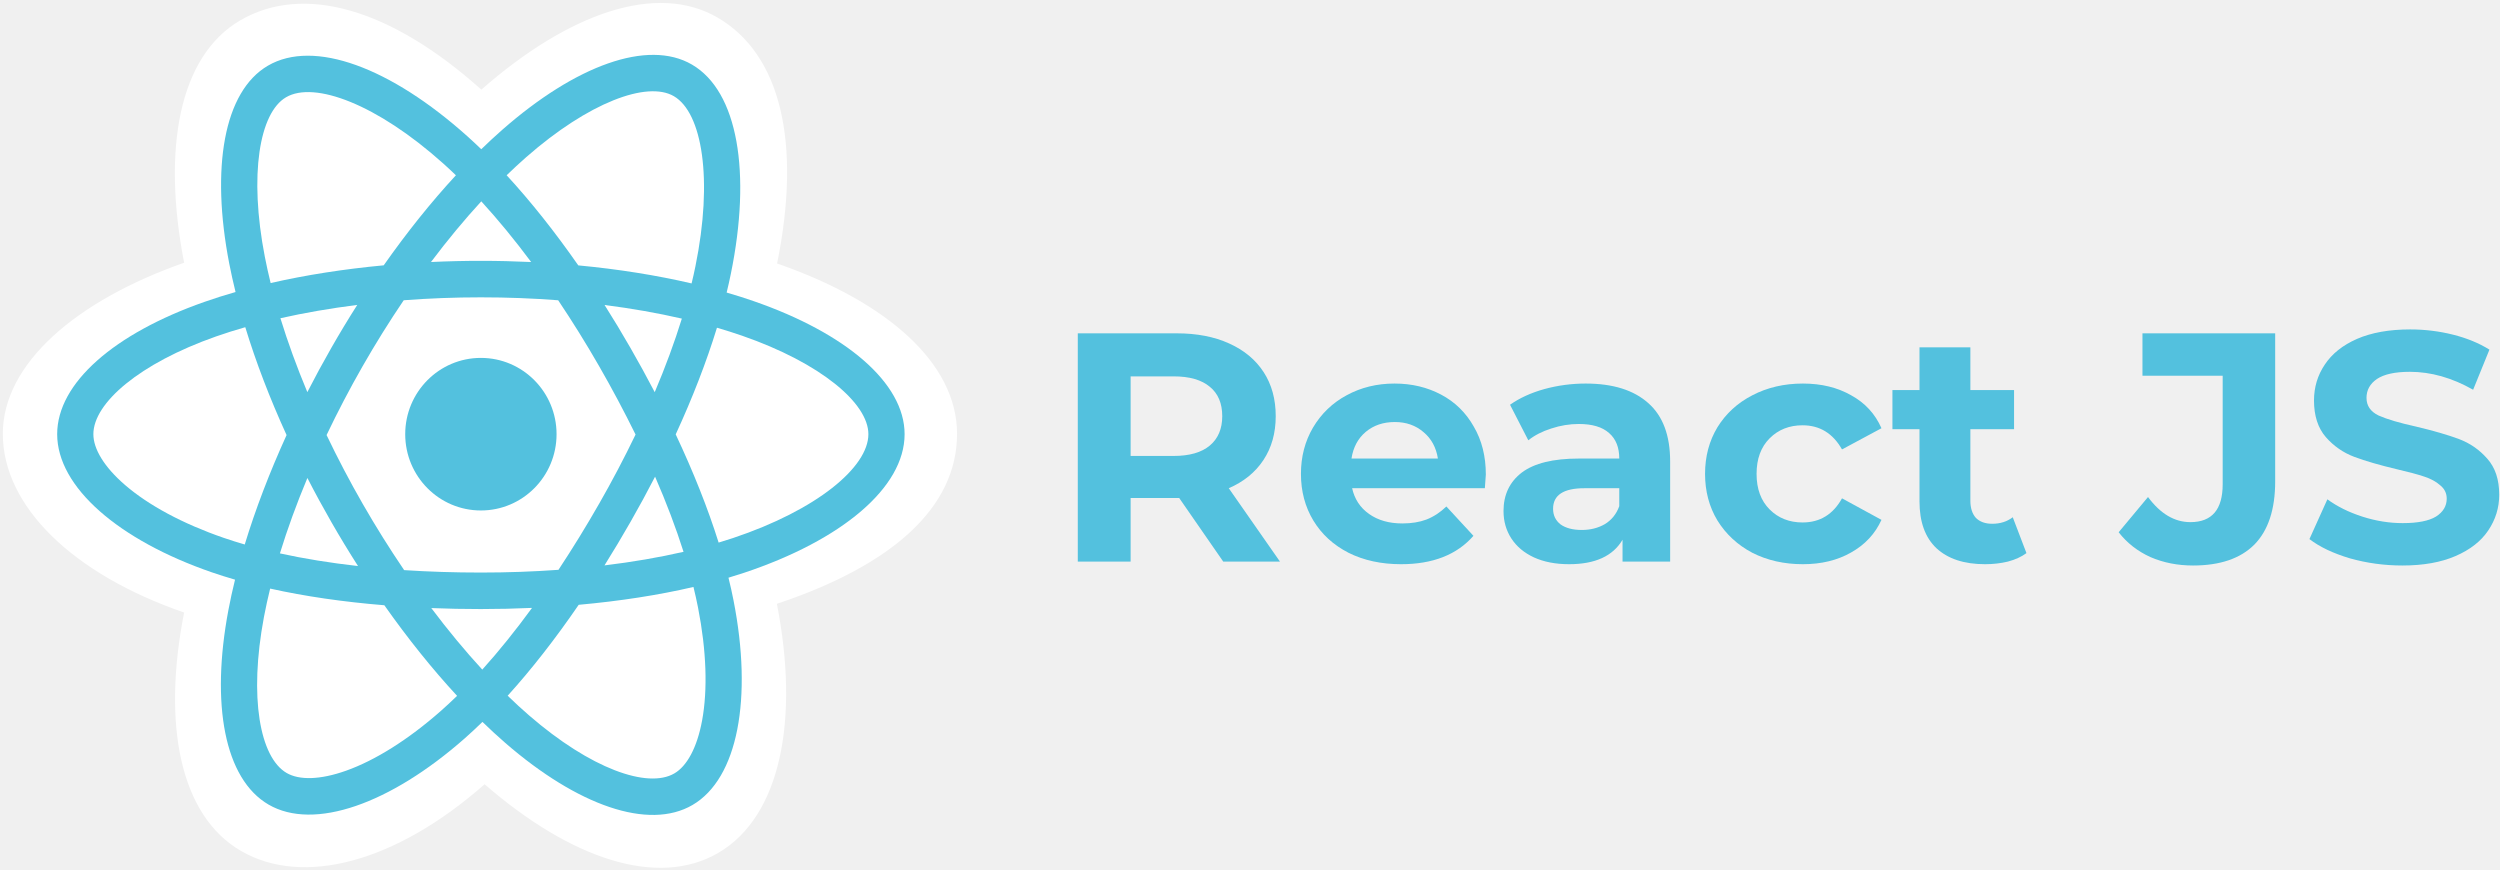
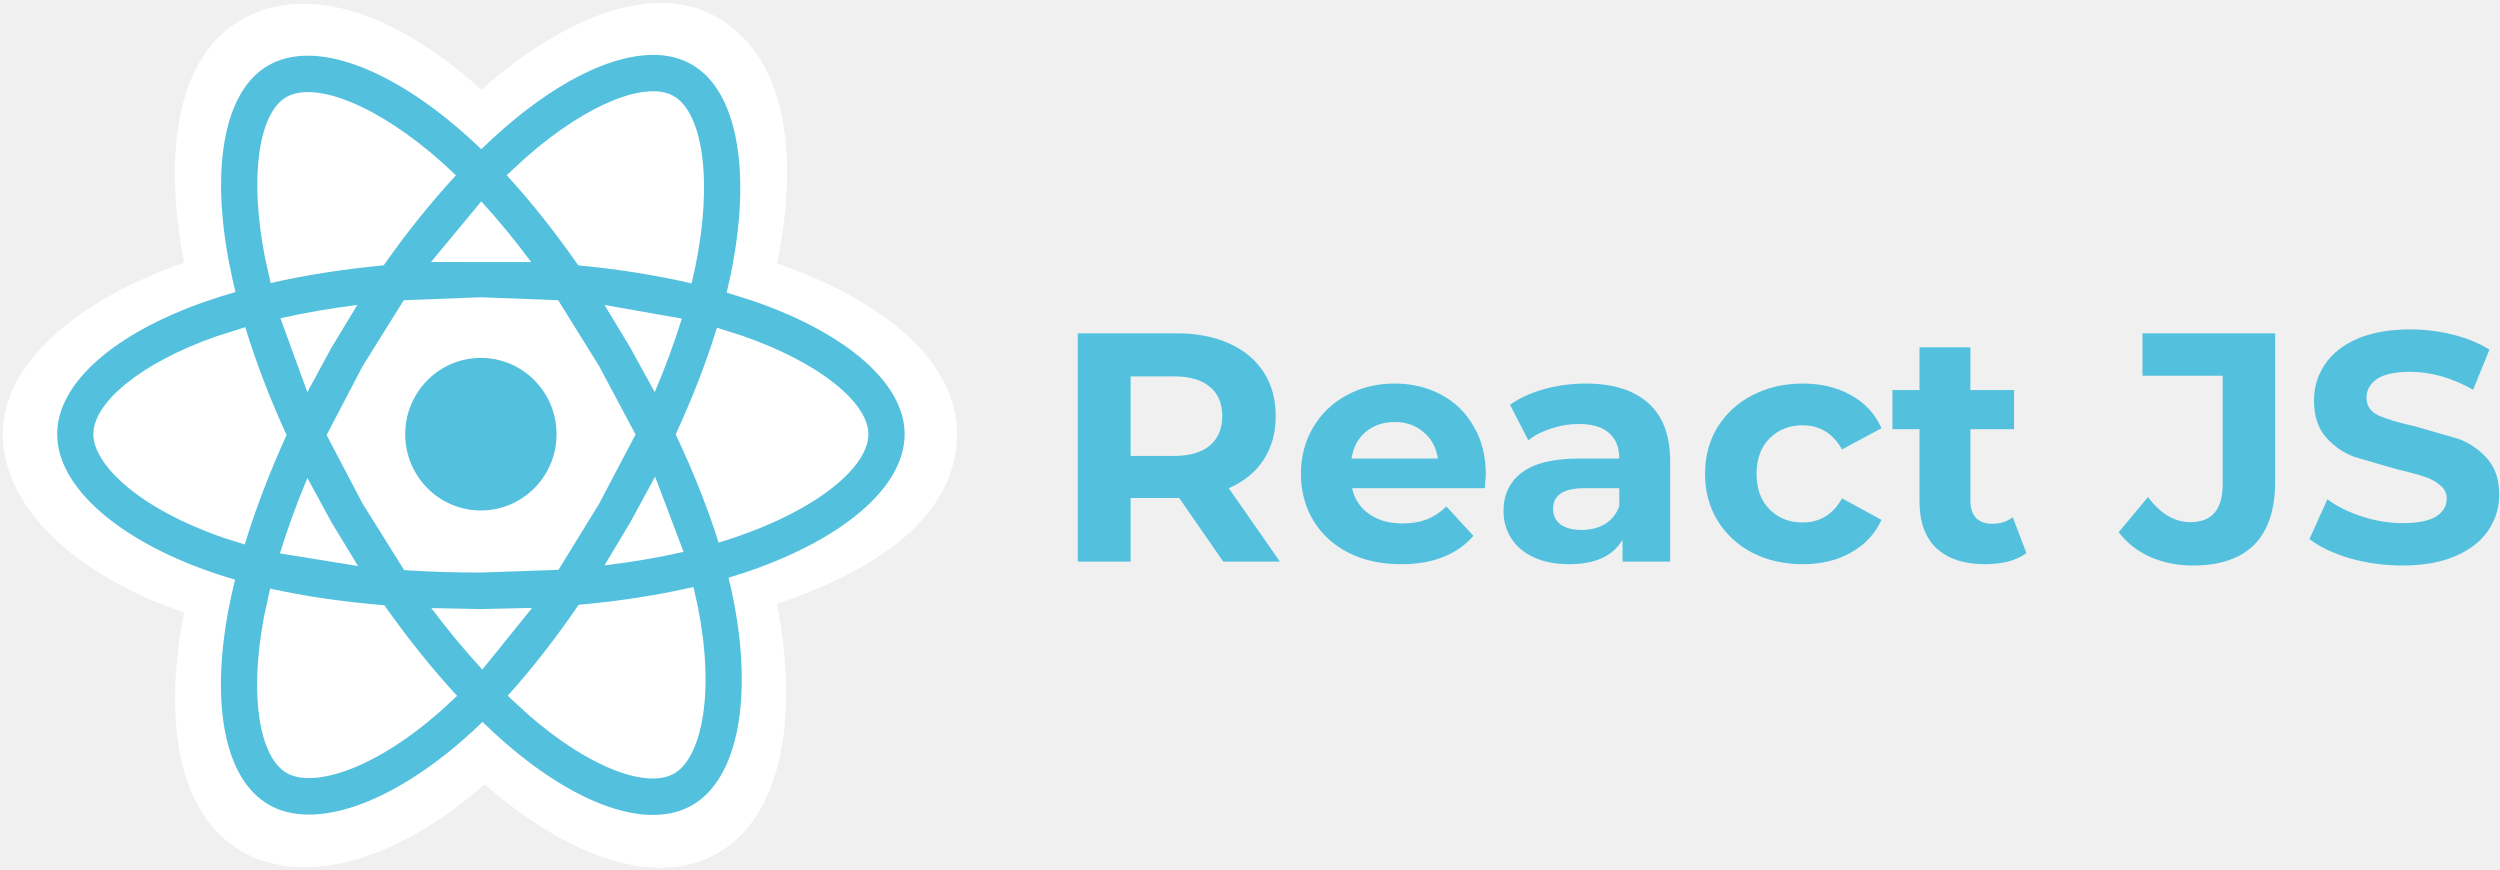
- <svg xmlns="http://www.w3.org/2000/svg" width="138" height="48" viewBox="0 0 138 48" fill="none">
-   <path d="M0.156 23.948C0.156 27.958 4.04 31.701 10.164 33.812C8.941 40.017 9.945 45.02 13.298 46.969C16.744 48.972 21.877 47.585 26.75 43.291C31.5 47.412 36.3 49.033 39.65 47.079C43.092 45.07 44.139 39.728 42.883 33.329C49.261 31.203 52.829 28.011 52.829 23.948C52.829 20.031 48.937 16.642 42.896 14.546C44.249 7.881 43.103 3.001 39.611 0.971C36.245 -0.986 31.389 0.72 26.57 4.948C21.555 0.46 16.747 -0.91 13.26 1.125C9.897 3.088 8.937 8.181 10.164 14.502C4.247 16.581 0.156 20.047 0.156 23.948Z" fill="white" />
-   <path d="M41.617 16.628C41.119 16.455 40.617 16.296 40.111 16.149C40.195 15.806 40.272 15.46 40.343 15.114C41.483 9.536 40.738 5.042 38.193 3.563C35.753 2.144 31.762 3.623 27.731 7.159C27.334 7.509 26.945 7.868 26.566 8.237C26.312 7.992 26.054 7.751 25.791 7.515C21.567 3.734 17.333 2.141 14.79 3.625C12.352 5.047 11.63 9.272 12.656 14.558C12.759 15.082 12.874 15.602 13.002 16.12C12.403 16.291 11.824 16.474 11.271 16.669C6.318 18.409 3.156 21.137 3.156 23.967C3.156 26.89 6.551 29.821 11.709 31.598C12.128 31.741 12.549 31.874 12.974 31.997C12.836 32.554 12.714 33.116 12.607 33.68C11.628 38.875 12.393 42.999 14.824 44.413C17.335 45.873 21.55 44.372 25.655 40.756C25.979 40.47 26.305 40.166 26.631 39.849C27.042 40.248 27.463 40.636 27.895 41.012C31.871 44.46 35.797 45.853 38.227 44.435C40.736 42.971 41.551 38.54 40.492 33.15C40.412 32.738 40.318 32.317 40.212 31.889C40.508 31.801 40.798 31.71 41.082 31.615C46.445 29.824 49.934 26.928 49.934 23.967C49.934 21.127 46.669 18.381 41.617 16.628V16.628Z" fill="#53C1DE" />
-   <path d="M40.453 29.703C40.198 29.788 39.935 29.871 39.668 29.951C39.076 28.062 38.276 26.052 37.299 23.977C38.232 21.951 39 19.967 39.576 18.09C40.054 18.23 40.519 18.377 40.966 18.532C45.295 20.035 47.935 22.256 47.935 23.967C47.935 25.79 45.084 28.157 40.454 29.703H40.453ZM38.532 33.541C39 35.925 39.067 38.08 38.757 39.765C38.478 41.279 37.918 42.288 37.225 42.692C35.751 43.552 32.599 42.434 29.199 39.485C28.809 39.147 28.416 38.786 28.023 38.404C29.341 36.95 30.658 35.261 31.944 33.385C34.205 33.182 36.342 32.852 38.279 32.4C38.374 32.788 38.459 33.169 38.532 33.541V33.541ZM19.103 42.543C17.663 43.056 16.516 43.071 15.822 42.668C14.347 41.81 13.734 38.498 14.57 34.056C14.67 33.531 14.784 33.009 14.912 32.49C16.828 32.917 18.949 33.225 21.216 33.41C22.51 35.246 23.865 36.934 25.231 38.411C24.941 38.694 24.643 38.97 24.34 39.239C22.525 40.838 20.706 41.973 19.103 42.543H19.103ZM12.356 29.692C10.075 28.906 8.191 27.885 6.9 26.77C5.74 25.768 5.154 24.774 5.154 23.967C5.154 22.25 7.693 20.06 11.929 18.571C12.46 18.385 12.997 18.215 13.539 18.061C14.124 19.98 14.892 21.987 15.819 24.016C14.88 26.076 14.101 28.114 13.51 30.056C13.123 29.944 12.738 29.823 12.356 29.692V29.692ZM14.618 14.171C13.738 9.642 14.322 6.225 15.791 5.368C17.357 4.455 20.817 5.757 24.464 9.022C24.697 9.23 24.931 9.449 25.166 9.675C23.807 11.146 22.464 12.821 21.181 14.646C18.981 14.852 16.875 15.182 14.939 15.624C14.82 15.142 14.713 14.658 14.618 14.171V14.171ZM34.795 19.194C34.338 18.398 33.864 17.611 33.373 16.836C34.866 17.026 36.295 17.278 37.638 17.587C37.235 18.89 36.733 20.252 36.141 21.648C35.709 20.821 35.26 20.003 34.795 19.194V19.194ZM26.567 11.114C27.489 12.121 28.412 13.245 29.32 14.464C27.478 14.377 25.633 14.376 23.791 14.463C24.7 13.255 25.631 12.133 26.567 11.114V11.114ZM18.286 19.208C17.827 20.01 17.387 20.823 16.965 21.646C16.383 20.255 15.885 18.887 15.479 17.566C16.814 17.265 18.237 17.019 19.72 16.832C19.223 17.612 18.745 18.404 18.286 19.208V19.208ZM19.762 31.246C18.23 31.073 16.785 30.84 15.451 30.547C15.864 29.203 16.373 27.805 16.968 26.384C17.39 27.208 17.833 28.021 18.294 28.824C18.764 29.643 19.254 30.451 19.762 31.246V31.246ZM26.622 36.962C25.675 35.931 24.73 34.792 23.808 33.566C24.703 33.602 25.616 33.62 26.545 33.62C27.498 33.62 28.441 33.598 29.368 33.556C28.457 34.804 27.538 35.946 26.622 36.962ZM36.16 26.312C36.785 27.748 37.312 29.138 37.731 30.46C36.375 30.772 34.91 31.023 33.367 31.21C33.862 30.42 34.341 29.62 34.803 28.81C35.274 27.988 35.726 27.154 36.16 26.312V26.312ZM33.072 27.804C32.364 29.045 31.615 30.262 30.828 31.454C29.44 31.554 28.006 31.605 26.545 31.605C25.089 31.605 23.673 31.56 22.309 31.471C21.502 30.282 20.739 29.062 20.023 27.815C19.31 26.574 18.645 25.307 18.027 24.015C18.643 22.724 19.307 21.455 20.017 20.214V20.214C20.727 18.972 21.484 17.758 22.285 16.574C23.677 16.468 25.103 16.413 26.545 16.413C27.993 16.413 29.421 16.468 30.812 16.575C31.605 17.758 32.357 18.968 33.066 20.203C33.779 21.442 34.451 22.704 35.083 23.987C34.458 25.283 33.787 26.556 33.073 27.804H33.072ZM37.195 5.308C38.761 6.219 39.37 9.891 38.386 14.707C38.322 15.021 38.252 15.334 38.176 15.645C36.235 15.193 34.128 14.857 31.921 14.649C30.636 12.804 29.304 11.126 27.967 9.674C28.318 9.333 28.676 9.002 29.043 8.679C32.496 5.649 35.724 4.453 37.195 5.308V5.308Z" fill="white" />
-   <path d="M26.545 19.756C28.852 19.756 30.722 21.642 30.722 23.967C30.722 26.293 28.852 28.178 26.545 28.178C24.238 28.178 22.368 26.293 22.368 23.967C22.368 21.642 24.238 19.756 26.545 19.756" fill="#53C1DE" />
-   <path d="M67.522 31L65.092 27.49H64.948H62.41V31H59.494V18.4H64.948C66.064 18.4 67.03 18.586 67.846 18.958C68.674 19.33 69.31 19.858 69.754 20.542C70.198 21.226 70.42 22.036 70.42 22.972C70.42 23.908 70.192 24.718 69.736 25.402C69.292 26.074 68.656 26.59 67.828 26.95L70.654 31H67.522ZM67.468 22.972C67.468 22.264 67.24 21.724 66.784 21.352C66.328 20.968 65.662 20.776 64.786 20.776H62.41V25.168H64.786C65.662 25.168 66.328 24.976 66.784 24.592C67.24 24.208 67.468 23.668 67.468 22.972Z" fill="#53C1DE" />
-   <path d="M82.018 26.194C82.018 26.23 82 26.482 81.964 26.95H74.638C74.77 27.55 75.082 28.024 75.574 28.372C76.066 28.72 76.678 28.894 77.41 28.894C77.914 28.894 78.358 28.822 78.742 28.678C79.138 28.522 79.504 28.282 79.84 27.958L81.334 29.578C80.422 30.622 79.09 31.144 77.338 31.144C76.246 31.144 75.28 30.934 74.44 30.514C73.6 30.082 72.952 29.488 72.496 28.732C72.04 27.976 71.812 27.118 71.812 26.158C71.812 25.21 72.034 24.358 72.478 23.602C72.934 22.834 73.552 22.24 74.332 21.82C75.124 21.388 76.006 21.172 76.978 21.172C77.926 21.172 78.784 21.376 79.552 21.784C80.32 22.192 80.92 22.78 81.352 23.548C81.796 24.304 82.018 25.186 82.018 26.194ZM76.996 23.296C76.36 23.296 75.826 23.476 75.394 23.836C74.962 24.196 74.698 24.688 74.602 25.312H79.372C79.276 24.7 79.012 24.214 78.58 23.854C78.148 23.482 77.62 23.296 76.996 23.296Z" fill="#53C1DE" />
-   <path d="M87.53 21.172C89.03 21.172 90.182 21.532 90.986 22.252C91.79 22.96 92.192 24.034 92.192 25.474V31H89.564V29.794C89.036 30.694 88.052 31.144 86.612 31.144C85.868 31.144 85.22 31.018 84.668 30.766C84.128 30.514 83.714 30.166 83.426 29.722C83.138 29.278 82.994 28.774 82.994 28.21C82.994 27.31 83.33 26.602 84.002 26.086C84.686 25.57 85.736 25.312 87.152 25.312H89.384C89.384 24.7 89.198 24.232 88.826 23.908C88.454 23.572 87.896 23.404 87.152 23.404C86.636 23.404 86.126 23.488 85.622 23.656C85.13 23.812 84.71 24.028 84.362 24.304L83.354 22.342C83.882 21.97 84.512 21.682 85.244 21.478C85.988 21.274 86.75 21.172 87.53 21.172ZM87.314 29.254C87.794 29.254 88.22 29.146 88.592 28.93C88.964 28.702 89.228 28.372 89.384 27.94V26.95H87.458C86.306 26.95 85.73 27.328 85.73 28.084C85.73 28.444 85.868 28.732 86.144 28.948C86.432 29.152 86.822 29.254 87.314 29.254Z" fill="#53C1DE" />
-   <path d="M99.519 31.144C98.487 31.144 97.557 30.934 96.729 30.514C95.913 30.082 95.271 29.488 94.803 28.732C94.347 27.976 94.119 27.118 94.119 26.158C94.119 25.198 94.347 24.34 94.803 23.584C95.271 22.828 95.913 22.24 96.729 21.82C97.557 21.388 98.487 21.172 99.519 21.172C100.539 21.172 101.427 21.388 102.183 21.82C102.951 22.24 103.509 22.846 103.857 23.638L101.679 24.808C101.175 23.92 100.449 23.476 99.501 23.476C98.769 23.476 98.163 23.716 97.683 24.196C97.203 24.676 96.963 25.33 96.963 26.158C96.963 26.986 97.203 27.64 97.683 28.12C98.163 28.6 98.769 28.84 99.501 28.84C100.461 28.84 101.187 28.396 101.679 27.508L103.857 28.696C103.509 29.464 102.951 30.064 102.183 30.496C101.427 30.928 100.539 31.144 99.519 31.144Z" fill="#53C1DE" />
-   <path d="M111.86 30.532C111.584 30.736 111.242 30.892 110.834 31C110.438 31.096 110.018 31.144 109.574 31.144C108.422 31.144 107.528 30.85 106.892 30.262C106.268 29.674 105.956 28.81 105.956 27.67V23.692H104.462V21.532H105.956V19.174H108.764V21.532H111.176V23.692H108.764V27.634C108.764 28.042 108.866 28.36 109.07 28.588C109.286 28.804 109.586 28.912 109.97 28.912C110.414 28.912 110.792 28.792 111.104 28.552L111.86 30.532Z" fill="#53C1DE" />
-   <path d="M121.054 31.216C120.202 31.216 119.416 31.06 118.696 30.748C117.988 30.424 117.406 29.968 116.95 29.38L118.57 27.436C119.254 28.36 120.034 28.822 120.91 28.822C122.098 28.822 122.692 28.126 122.692 26.734V20.74H118.264V18.4H125.59V26.572C125.59 28.12 125.206 29.284 124.438 30.064C123.67 30.832 122.542 31.216 121.054 31.216Z" fill="#53C1DE" />
-   <path d="M132.611 31.216C131.615 31.216 130.649 31.084 129.713 30.82C128.789 30.544 128.045 30.19 127.481 29.758L128.471 27.562C129.011 27.958 129.653 28.276 130.397 28.516C131.141 28.756 131.885 28.876 132.629 28.876C133.457 28.876 134.069 28.756 134.465 28.516C134.861 28.264 135.059 27.934 135.059 27.526C135.059 27.226 134.939 26.98 134.699 26.788C134.471 26.584 134.171 26.422 133.799 26.302C133.439 26.182 132.947 26.05 132.323 25.906C131.363 25.678 130.577 25.45 129.965 25.222C129.353 24.994 128.825 24.628 128.381 24.124C127.949 23.62 127.733 22.948 127.733 22.108C127.733 21.376 127.931 20.716 128.327 20.128C128.723 19.528 129.317 19.054 130.109 18.706C130.913 18.358 131.891 18.184 133.043 18.184C133.847 18.184 134.633 18.28 135.401 18.472C136.169 18.664 136.841 18.94 137.417 19.3L136.517 21.514C135.353 20.854 134.189 20.524 133.025 20.524C132.209 20.524 131.603 20.656 131.207 20.92C130.823 21.184 130.631 21.532 130.631 21.964C130.631 22.396 130.853 22.72 131.297 22.936C131.753 23.14 132.443 23.344 133.367 23.548C134.327 23.776 135.113 24.004 135.725 24.232C136.337 24.46 136.859 24.82 137.291 25.312C137.735 25.804 137.957 26.47 137.957 27.31C137.957 28.03 137.753 28.69 137.345 29.29C136.949 29.878 136.349 30.346 135.545 30.694C134.741 31.042 133.763 31.216 132.611 31.216Z" fill="#53C1DE" />
+ <svg xmlns="http://www.w3.org/2000/svg" width="138" height="48" fill="none">
+   <path d="M.156 23.948c0 4.01 3.884 7.753 10.008 9.864-1.223 6.206-.219 11.208 3.133 13.157 3.446 2.004 8.58.617 13.452-3.677 4.75 4.121 9.55 5.742 12.9 3.787 3.443-2.009 4.49-7.35 3.233-13.75 6.378-2.126 9.946-5.318 9.946-9.381 0-3.917-3.891-7.306-9.933-9.402 1.353-6.664.207-11.545-3.285-13.575C36.245-.986 31.389.72 26.57 4.948 21.556.46 16.747-.91 13.26 1.125c-3.363 1.962-4.322 7.056-3.096 13.376C4.247 16.581.156 20.047.156 23.948z" fill="#fff" />
+   <path d="M41.617 16.628l-1.506-.478.233-1.035c1.14-5.578.395-10.072-2.151-11.551-2.44-1.419-6.431.061-10.462 3.596a31.39 31.39 0 0 0-1.165 1.077 28.48 28.48 0 0 0-.775-.722c-4.224-3.781-8.458-5.374-11.001-3.891-2.438 1.423-3.16 5.647-2.134 10.934.102.524.217 1.044.346 1.562-.599.171-1.178.354-1.731.549-4.952 1.741-8.115 4.469-8.115 7.298 0 2.923 3.395 5.854 8.554 7.631a26.56 26.56 0 0 0 1.265.399c-.138.558-.261 1.119-.367 1.683-.978 5.194-.214 9.319 2.217 10.733 2.511 1.46 6.726-.041 10.831-3.657.324-.286.65-.589.976-.907a30.82 30.82 0 0 0 1.264 1.163c3.976 3.449 7.902 4.841 10.332 3.424 2.509-1.464 3.324-5.895 2.266-11.286-.081-.412-.175-.832-.28-1.261.296-.088.586-.179.87-.274 5.363-1.791 8.852-4.687 8.852-7.648 0-2.84-3.265-5.586-8.317-7.339h0z" fill="#53c1de" />
+   <path d="M40.453 29.703l-.786.248c-.592-1.889-1.391-3.898-2.369-5.974.933-2.026 1.701-4.01 2.277-5.887l1.391.442c4.329 1.502 6.969 3.723 6.969 5.435 0 1.823-2.852 4.19-7.482 5.736h0zm-1.921 3.838c.468 2.384.535 4.539.225 6.224-.279 1.514-.839 2.523-1.532 2.927-1.474.86-4.627-.258-8.027-3.207l-1.176-1.081c1.318-1.453 2.635-3.143 3.921-5.019 2.261-.202 4.398-.533 6.336-.984l.253 1.141h0zm-19.429 9.002c-1.44.513-2.587.527-3.281.124-1.476-.858-2.089-4.17-1.252-8.612l.342-1.566c1.916.427 4.037.735 6.304.92 1.294 1.836 2.65 3.523 4.015 5.001l-.891.827c-1.815 1.599-3.634 2.734-5.236 3.305h0zm-6.748-12.851c-2.281-.786-4.165-1.807-5.456-2.922-1.16-1.002-1.746-1.996-1.746-2.803 0-1.717 2.54-3.907 6.775-5.396l1.61-.511c.585 1.919 1.353 3.926 2.28 5.955-.939 2.06-1.717 4.098-2.308 6.04l-1.155-.364h0zm2.262-15.521c-.879-4.529-.295-7.946 1.174-8.803 1.565-.913 5.026.389 8.673 3.654l.702.653a48.2 48.2 0 0 0-3.985 4.971c-2.2.206-4.306.536-6.242.978l-.322-1.453h0zm20.178 5.023l-1.422-2.358 4.265.752a43.18 43.18 0 0 1-1.497 4.061l-1.346-2.454h0zm-8.228-8.079a42.99 42.99 0 0 1 2.753 3.35l-5.529-.001 2.776-3.349h0zm-8.281 8.093l-1.32 2.439-1.486-4.08c1.335-.301 2.758-.547 4.241-.734l-1.434 2.376h0zm1.477 12.038l-4.311-.699a45.39 45.39 0 0 1 1.516-4.163l1.326 2.44 1.469 2.422h0zm6.86 5.716a45.19 45.19 0 0 1-2.814-3.395l2.737.053 2.824-.063-2.746 3.405zm9.538-10.65l1.571 4.148c-1.356.312-2.821.563-4.364.75l1.436-2.4 1.357-2.498h0zm-3.088 1.492l-2.244 3.65-4.284.151c-1.456 0-2.872-.046-4.235-.135l-2.286-3.656-1.996-3.8 1.99-3.802h0l2.268-3.64 4.259-.162 4.267.163 2.254 3.628 2.017 3.784-2.01 3.817h0zm4.122-22.496c1.566.911 2.176 4.583 1.191 9.399l-.21.937c-1.941-.451-4.048-.787-6.254-.996-1.285-1.845-2.617-3.523-3.954-4.975l1.076-.995c3.454-3.03 6.681-4.226 8.152-3.371h0z" fill="#fff" />
+   <path d="M26.545 19.756c2.307 0 4.177 1.885 4.177 4.211s-1.87 4.211-4.177 4.211-4.177-1.885-4.177-4.211 1.87-4.211 4.177-4.211M67.522 31l-2.43-3.51h-.144-2.538V31h-2.916V18.4h5.454c1.116 0 2.082.186 2.898.558.828.372 1.464.9 1.908 1.584s.666 1.494.666 2.43-.228 1.746-.684 2.43c-.444.672-1.08 1.188-1.908 1.548L70.654 31h-3.132zm-.054-8.028c0-.708-.228-1.248-.684-1.62-.456-.384-1.122-.576-1.998-.576H62.41v4.392h2.376c.876 0 1.542-.192 1.998-.576s.684-.924.684-1.62zm14.55 3.222a30.46 30.46 0 0 1-.054.756h-7.326a2.28 2.28 0 0 0 .936 1.422c.492.348 1.104.522 1.836.522.504 0 .948-.072 1.332-.216.396-.156.762-.396 1.098-.72l1.494 1.62c-.912 1.044-2.244 1.566-3.996 1.566-1.092 0-2.058-.21-2.898-.63-.84-.432-1.488-1.026-1.944-1.782s-.684-1.614-.684-2.574c0-.948.222-1.8.666-2.556.456-.768 1.074-1.362 1.854-1.782.792-.432 1.674-.648 2.646-.648.948 0 1.806.204 2.574.612s1.368.996 1.8 1.764c.444.756.666 1.638.666 2.646zm-5.022-2.898c-.636 0-1.17.18-1.602.54s-.696.852-.792 1.476h4.77c-.096-.612-.36-1.098-.792-1.458-.432-.372-.96-.558-1.584-.558zm10.534-2.124c1.5 0 2.652.36 3.456 1.08.804.708 1.206 1.782 1.206 3.222V31h-2.628v-1.206c-.528.9-1.512 1.35-2.952 1.35-.744 0-1.392-.126-1.944-.378-.54-.252-.954-.6-1.242-1.044s-.432-.948-.432-1.512c0-.9.336-1.608 1.008-2.124.684-.516 1.734-.774 3.15-.774h2.232c0-.612-.186-1.08-.558-1.404-.372-.336-.93-.504-1.674-.504a4.81 4.81 0 0 0-1.53.252c-.492.156-.912.372-1.26.648l-1.008-1.962c.528-.372 1.158-.66 1.89-.864.744-.204 1.506-.306 2.286-.306zm-.216 8.082c.48 0 .906-.108 1.278-.324.372-.228.636-.558.792-.99v-.99h-1.926c-1.152 0-1.728.378-1.728 1.134a1.04 1.04 0 0 0 .414.864c.288.204.678.306 1.17.306zm12.205 1.89c-1.032 0-1.962-.21-2.79-.63-.816-.432-1.458-1.026-1.926-1.782-.456-.756-.684-1.614-.684-2.574s.228-1.818.684-2.574a4.8 4.8 0 0 1 1.926-1.764c.828-.432 1.758-.648 2.79-.648 1.02 0 1.908.216 2.664.648.768.42 1.326 1.026 1.674 1.818l-2.178 1.17c-.504-.888-1.23-1.332-2.178-1.332-.732 0-1.338.24-1.818.72s-.72 1.134-.72 1.962.24 1.482.72 1.962 1.086.72 1.818.72c.96 0 1.686-.444 2.178-1.332l2.178 1.188c-.348.768-.906 1.368-1.674 1.8-.756.432-1.644.648-2.664.648zm12.341-.612c-.276.204-.618.36-1.026.468-.396.096-.816.144-1.26.144-1.152 0-2.046-.294-2.682-.882-.624-.588-.936-1.452-.936-2.592v-3.978h-1.494v-2.16h1.494v-2.358h2.808v2.358h2.412v2.16h-2.412v3.942c0 .408.102.726.306.954.216.216.516.324.9.324.444 0 .822-.12 1.134-.36l.756 1.98zm9.194.684c-.852 0-1.638-.156-2.358-.468-.708-.324-1.29-.78-1.746-1.368l1.62-1.944c.684.924 1.464 1.386 2.34 1.386 1.188 0 1.782-.696 1.782-2.088V20.74h-4.428V18.4h7.326v8.172c0 1.548-.384 2.712-1.152 3.492-.768.768-1.896 1.152-3.384 1.152zm11.557 0c-.996 0-1.962-.132-2.898-.396-.924-.276-1.668-.63-2.232-1.062l.99-2.196c.54.396 1.182.714 1.926.954s1.488.36 2.232.36c.828 0 1.44-.12 1.836-.36.396-.252.594-.582.594-.99 0-.3-.12-.546-.36-.738-.228-.204-.528-.366-.9-.486-.36-.12-.852-.252-1.476-.396l-2.358-.684a3.9 3.9 0 0 1-1.584-1.098c-.432-.504-.648-1.176-.648-2.016 0-.732.198-1.392.594-1.98.396-.6.99-1.074 1.782-1.422.804-.348 1.782-.522 2.934-.522.804 0 1.59.096 2.358.288s1.44.468 2.016.828l-.9 2.214c-1.164-.66-2.328-.99-3.492-.99-.816 0-1.422.132-1.818.396-.384.264-.576.612-.576 1.044s.222.756.666.972c.456.204 1.146.408 2.07.612l2.358.684c.612.228 1.134.588 1.566 1.08.444.492.666 1.158.666 1.998 0 .72-.204 1.38-.612 1.98-.396.588-.996 1.056-1.8 1.404s-1.782.522-2.934.522z" fill="#53c1de" />
</svg>
